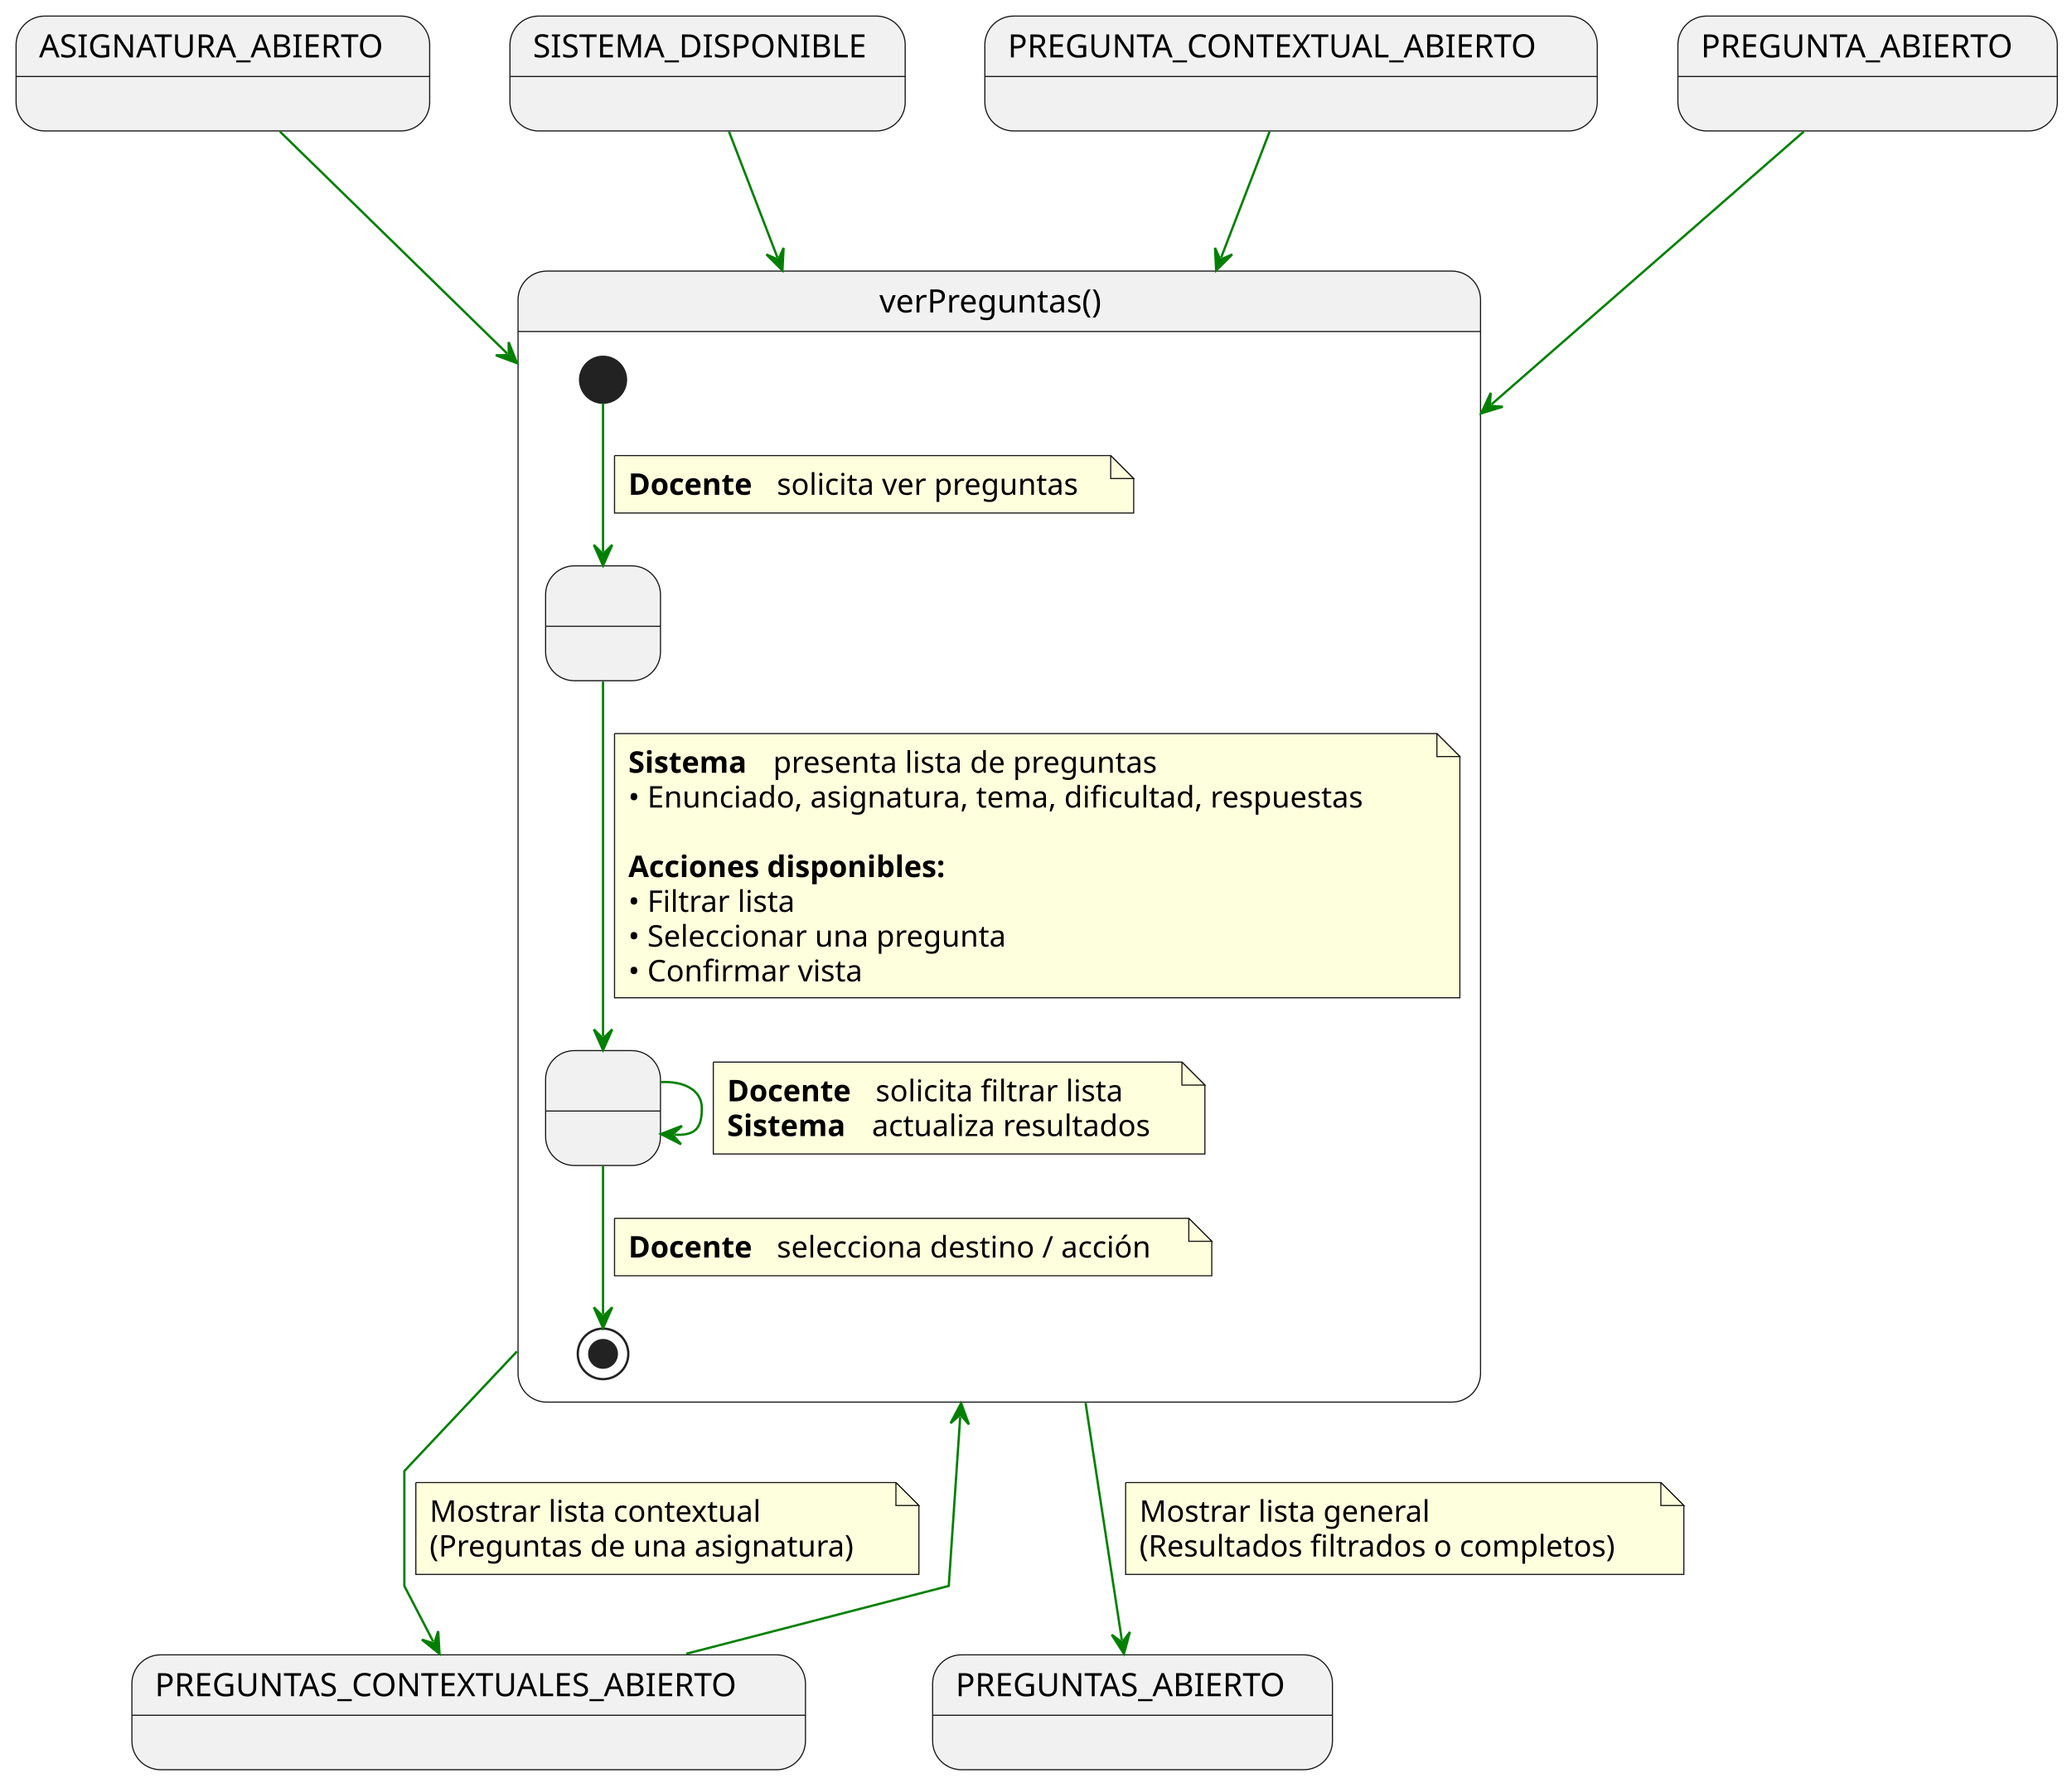
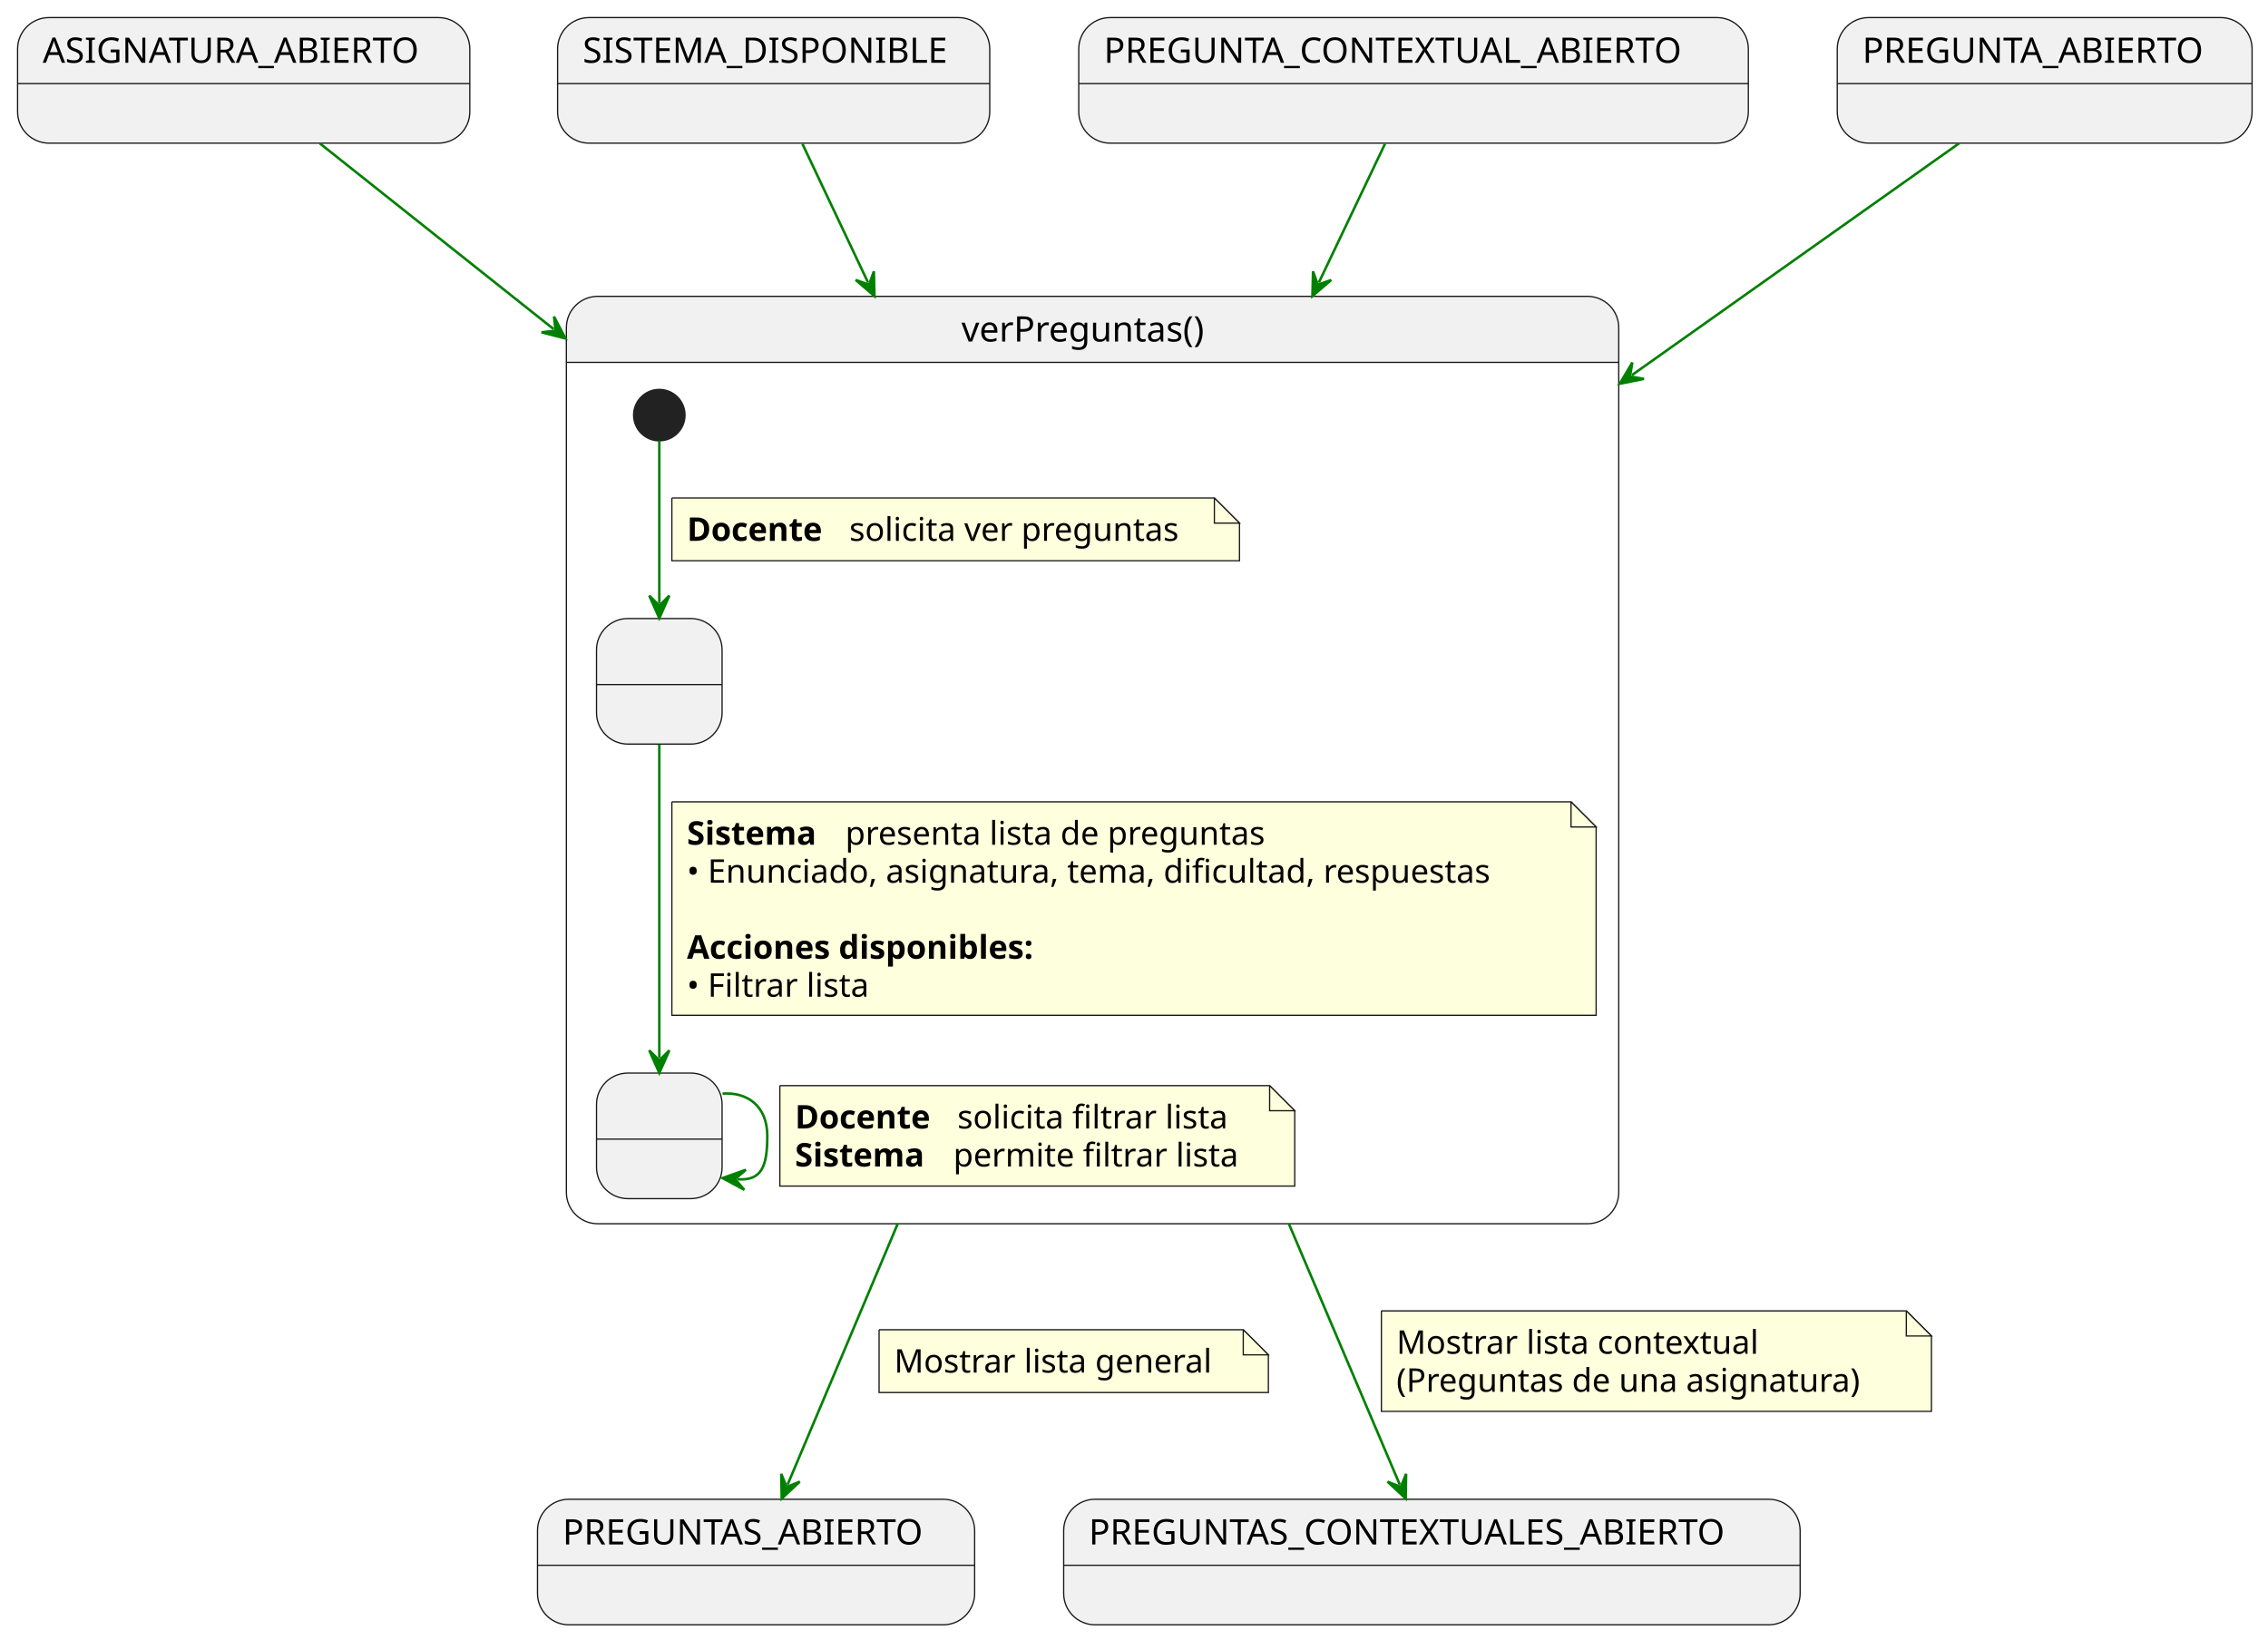
- <svg xmlns="http://www.w3.org/2000/svg" contentStyleType="text/css" data-diagram-type="STATE" height="776px" preserveAspectRatio="none" style="width:902px;height:776px;background:#FFFFFF;" version="1.1" viewBox="0 0 902 776" width="902px" zoomAndPan="magnify">
+ <svg xmlns="http://www.w3.org/2000/svg" contentStyleType="text/css" data-diagram-type="STATE" height="653px" preserveAspectRatio="none" style="width:903px;height:653px;background:#FFFFFF;" version="1.1" viewBox="0 0 903 653" width="903px" zoomAndPan="magnify">
  <defs />
  <g>
    <g id="ASIGNATURA_ABIERTO">
      <rect fill="#F1F1F1" height="50" rx="12.5" ry="12.5" style="stroke:#181818;stroke-width:0.5;" width="180.05" x="7" y="7" />
      <line style="stroke:#181818;stroke-width:0.5;" x1="7" x2="187.05" y1="33.297" y2="33.297" />
      <text fill="#000000" font-family="sans-serif" font-size="14" lengthAdjust="spacing" textLength="160.05" x="17" y="24.995">ASIGNATURA_ABIERTO</text>
    </g>
    <g id="SISTEMA_DISPONIBLE">
-       <rect fill="#F1F1F1" height="50" rx="12.5" ry="12.5" style="stroke:#181818;stroke-width:0.5;" width="172.065" x="221.99" y="7" />
-       <line style="stroke:#181818;stroke-width:0.5;" x1="221.99" x2="394.055" y1="33.297" y2="33.297" />
-       <text fill="#000000" font-family="sans-serif" font-size="14" lengthAdjust="spacing" textLength="152.065" x="231.99" y="24.995">SISTEMA_DISPONIBLE</text>
+       <rect fill="#F1F1F1" height="50" rx="12.5" ry="12.5" style="stroke:#181818;stroke-width:0.5;" width="172.065" x="222" y="7" />
+       <line style="stroke:#181818;stroke-width:0.5;" x1="222" x2="394.065" y1="33.297" y2="33.297" />
+       <text fill="#000000" font-family="sans-serif" font-size="14" lengthAdjust="spacing" textLength="152.065" x="232" y="24.995">SISTEMA_DISPONIBLE</text>
    </g>
    <g id="PREGUNTA_CONTEXTUAL_ABIERTO">
-       <rect fill="#F1F1F1" height="50" rx="12.5" ry="12.5" style="stroke:#181818;stroke-width:0.5;" width="266.6" x="428.73" y="7" />
-       <line style="stroke:#181818;stroke-width:0.5;" x1="428.73" x2="695.33" y1="33.297" y2="33.297" />
-       <text fill="#000000" font-family="sans-serif" font-size="14" lengthAdjust="spacing" textLength="246.6" x="438.73" y="24.995">PREGUNTA_CONTEXTUAL_ABIERTO</text>
+       <rect fill="#F1F1F1" height="50" rx="12.5" ry="12.5" style="stroke:#181818;stroke-width:0.5;" width="266.6" x="429.5" y="7" />
+       <line style="stroke:#181818;stroke-width:0.5;" x1="429.5" x2="696.1" y1="33.297" y2="33.297" />
+       <text fill="#000000" font-family="sans-serif" font-size="14" lengthAdjust="spacing" textLength="246.6" x="439.5" y="24.995">PREGUNTA_CONTEXTUAL_ABIERTO</text>
    </g>
    <g id="PREGUNTA_ABIERTO">
-       <rect fill="#F1F1F1" height="50" rx="12.5" ry="12.5" style="stroke:#181818;stroke-width:0.5;" width="165.168" x="730.44" y="7" />
-       <line style="stroke:#181818;stroke-width:0.5;" x1="730.44" x2="895.608" y1="33.297" y2="33.297" />
-       <text fill="#000000" font-family="sans-serif" font-size="14" lengthAdjust="spacing" textLength="145.168" x="740.44" y="24.995">PREGUNTA_ABIERTO</text>
+       <rect fill="#F1F1F1" height="50" rx="12.5" ry="12.5" style="stroke:#181818;stroke-width:0.5;" width="165.168" x="731.5" y="7" />
+       <line style="stroke:#181818;stroke-width:0.5;" x1="731.5" x2="896.668" y1="33.297" y2="33.297" />
+       <text fill="#000000" font-family="sans-serif" font-size="14" lengthAdjust="spacing" textLength="145.168" x="741.5" y="24.995">PREGUNTA_ABIERTO</text>
    </g>
    <g id="PREGUNTAS_ABIERTO">
-       <rect fill="#F1F1F1" height="50" rx="12.5" ry="12.5" style="stroke:#181818;stroke-width:0.5;" width="174.055" x="406" y="720.3" />
-       <line style="stroke:#181818;stroke-width:0.5;" x1="406" x2="580.055" y1="746.597" y2="746.597" />
-       <text fill="#000000" font-family="sans-serif" font-size="14" lengthAdjust="spacing" textLength="154.055" x="416" y="738.295">PREGUNTAS_ABIERTO</text>
+       <rect fill="#F1F1F1" height="50" rx="12.5" ry="12.5" style="stroke:#181818;stroke-width:0.5;" width="174.055" x="214" y="597" />
+       <line style="stroke:#181818;stroke-width:0.5;" x1="214" x2="388.055" y1="623.297" y2="623.297" />
+       <text fill="#000000" font-family="sans-serif" font-size="14" lengthAdjust="spacing" textLength="154.055" x="224" y="614.995">PREGUNTAS_ABIERTO</text>
    </g>
    <g id="PREGUNTAS_CONTEXTUALES_ABIERTO">
-       <rect fill="#F1F1F1" height="50" rx="12.5" ry="12.5" style="stroke:#181818;stroke-width:0.5;" width="293.219" x="57.42" y="720.3" />
-       <line style="stroke:#181818;stroke-width:0.5;" x1="57.42" x2="350.639" y1="746.597" y2="746.597" />
-       <text fill="#000000" font-family="sans-serif" font-size="14" lengthAdjust="spacing" textLength="273.219" x="67.42" y="738.295">PREGUNTAS_CONTEXTUALES_ABIERTO</text>
+       <rect fill="#F1F1F1" height="50" rx="12.5" ry="12.5" style="stroke:#181818;stroke-width:0.5;" width="293.219" x="423.5" y="597" />
+       <line style="stroke:#181818;stroke-width:0.5;" x1="423.5" x2="716.719" y1="623.297" y2="623.297" />
+       <text fill="#000000" font-family="sans-serif" font-size="14" lengthAdjust="spacing" textLength="273.219" x="433.5" y="614.995">PREGUNTAS_CONTEXTUALES_ABIERTO</text>
    </g>
-     <path d="M238.02,118 L632.02,118 A12.5,12.5 0 0 1 644.52,130.5 L644.52,144.297 L225.52,144.297 L225.52,130.5 A12.5,12.5 0 0 1 238.02,118" fill="#F1F1F1" />
-     <rect fill="none" height="492.297" rx="12.5" ry="12.5" style="stroke:#181818;stroke-width:0.5;" width="419" x="225.52" y="118" />
-     <line style="stroke:#181818;stroke-width:0.5;" x1="225.52" x2="644.52" y1="144.297" y2="144.297" />
-     <text fill="#000000" font-family="sans-serif" font-size="14" lengthAdjust="spacing" textLength="104.385" x="382.828" y="135.995">verPreguntas()</text>
+     <path d="M238,118 L632,118 A12.5,12.5 0 0 1 644.5,130.5 L644.5,144.297 L225.5,144.297 L225.5,130.5 A12.5,12.5 0 0 1 238,118" fill="#F1F1F1" />
+     <rect fill="none" height="369.297" rx="12.5" ry="12.5" style="stroke:#181818;stroke-width:0.5;" width="419" x="225.5" y="118" />
+     <line style="stroke:#181818;stroke-width:0.5;" x1="225.5" x2="644.5" y1="144.297" y2="144.297" />
+     <text fill="#000000" font-family="sans-serif" font-size="14" lengthAdjust="spacing" textLength="104.385" x="382.808" y="135.995">verPreguntas()</text>
    <g id="verPreguntas.MostrandoPreguntas">
-       <rect fill="#F1F1F1" height="50" rx="12.5" ry="12.5" style="stroke:#181818;stroke-width:0.5;" width="50" x="237.52" y="246.297" />
-       <line style="stroke:#181818;stroke-width:0.5;" x1="237.52" x2="287.52" y1="272.594" y2="272.594" />
-       <text fill="#000000" font-family="sans-serif" font-size="14" lengthAdjust="spacing" textLength="4.45" x="260.295" y="264.292"> </text>
+       <rect fill="#F1F1F1" height="50" rx="12.5" ry="12.5" style="stroke:#181818;stroke-width:0.5;" width="50" x="237.5" y="246.297" />
+       <line style="stroke:#181818;stroke-width:0.5;" x1="237.5" x2="287.5" y1="272.594" y2="272.594" />
+       <text fill="#000000" font-family="sans-serif" font-size="14" lengthAdjust="spacing" textLength="4.45" x="260.275" y="264.292"> </text>
    </g>
    <g id="verPreguntas.FiltrandoPreguntas">
-       <rect fill="#F1F1F1" height="50" rx="12.5" ry="12.5" style="stroke:#181818;stroke-width:0.5;" width="50" x="237.52" y="457.297" />
-       <line style="stroke:#181818;stroke-width:0.5;" x1="237.52" x2="287.52" y1="483.594" y2="483.594" />
-       <text fill="#000000" font-family="sans-serif" font-size="14" lengthAdjust="spacing" textLength="4.45" x="260.295" y="475.292"> </text>
+       <rect fill="#F1F1F1" height="50" rx="12.5" ry="12.5" style="stroke:#181818;stroke-width:0.5;" width="50" x="237.5" y="427.297" />
+       <line style="stroke:#181818;stroke-width:0.5;" x1="237.5" x2="287.5" y1="453.594" y2="453.594" />
+       <text fill="#000000" font-family="sans-serif" font-size="14" lengthAdjust="spacing" textLength="4.45" x="260.275" y="445.292"> </text>
    </g>
-     <ellipse cx="262.52" cy="165.297" fill="#222222" rx="10" ry="10" style="stroke:#222222;stroke-width:1;" />
-     <ellipse cx="262.52" cy="589.297" fill="none" rx="11" ry="11" style="stroke:#222222;stroke-width:1;" />
-     <ellipse cx="262.52" cy="589.297" fill="#222222" rx="6" ry="6" style="stroke:#222222;stroke-width:1;" />
-     <g class="link" data-entity-1=".start.verPreguntas" data-entity-2="MostrandoPreguntas" data-source-line="23" data-uid="lnk8" id="link_.start.verPreguntas_MostrandoPreguntas">
-       <path d="M262.52,175.527 C262.52,191.237 262.52,217.657 262.52,240.167" fill="none" id="*start*verPreguntas-to-MostrandoPreguntas" style="stroke:#008000;stroke-width:1;" />
-       <polygon fill="#008000" points="262.52,246.167,266.52,237.167,262.52,241.167,258.52,237.167,262.52,246.167" style="stroke:#008000;stroke-width:1;" />
-       <path d="M267.52,198.297 L267.52,223.297 L493.52,223.297 L493.52,208.297 L483.52,198.297 L267.52,198.297" fill="#FEFFDD" style="stroke:#181818;stroke-width:0.5;" />
-       <path d="M483.52,198.297 L483.52,208.297 L493.52,208.297 L483.52,198.297" fill="#FEFFDD" style="stroke:#181818;stroke-width:0.5;" />
-       <text fill="#000000" font-family="sans-serif" font-size="13" font-weight="bold" lengthAdjust="spacing" textLength="60.531" x="273.52" y="215.364">Docente</text>
-       <text fill="#000000" font-family="sans-serif" font-size="13" lengthAdjust="spacing" textLength="141.235" x="338.184" y="215.364">solicita ver preguntas</text>
+     <ellipse cx="262.5" cy="165.297" fill="#222222" rx="10" ry="10" style="stroke:#222222;stroke-width:1;" />
+     <g class="link" data-entity-1=".start.verPreguntas" data-entity-2="MostrandoPreguntas" data-source-line="22" data-uid="lnk7" id="link_.start.verPreguntas_MostrandoPreguntas">
+       <path d="M262.5,175.527 C262.5,191.237 262.5,217.657 262.5,240.167" fill="none" id="*start*verPreguntas-to-MostrandoPreguntas" style="stroke:#008000;stroke-width:1;" />
+       <polygon fill="#008000" points="262.5,246.167,266.5,237.167,262.5,241.167,258.5,237.167,262.5,246.167" style="stroke:#008000;stroke-width:1;" />
+       <path d="M267.5,198.297 L267.5,223.297 L493.5,223.297 L493.5,208.297 L483.5,198.297 L267.5,198.297" fill="#FEFFDD" style="stroke:#181818;stroke-width:0.5;" />
+       <path d="M483.5,198.297 L483.5,208.297 L493.5,208.297 L483.5,198.297" fill="#FEFFDD" style="stroke:#181818;stroke-width:0.5;" />
+       <text fill="#000000" font-family="sans-serif" font-size="13" font-weight="bold" lengthAdjust="spacing" textLength="60.531" x="273.5" y="215.364">Docente</text>
+       <text fill="#000000" font-family="sans-serif" font-size="13" lengthAdjust="spacing" textLength="141.235" x="338.164" y="215.364">solicita ver preguntas</text>
    </g>
-     <g class="link" data-entity-1="MostrandoPreguntas" data-entity-2="FiltrandoPreguntas" data-source-line="28" data-uid="lnk9" id="link_MostrandoPreguntas_FiltrandoPreguntas">
-       <path d="M262.52,296.677 C262.52,336.957 262.52,410.897 262.52,451.067" fill="none" id="MostrandoPreguntas-to-FiltrandoPreguntas" style="stroke:#008000;stroke-width:1;" />
-       <polygon fill="#008000" points="262.52,457.067,266.52,448.067,262.52,452.067,258.52,448.067,262.52,457.067" style="stroke:#008000;stroke-width:1;" />
-       <path d="M267.52,319.297 L267.52,434.297 L635.52,434.297 L635.52,329.297 L625.52,319.297 L267.52,319.297" fill="#FEFFDD" style="stroke:#181818;stroke-width:0.5;" />
-       <path d="M625.52,319.297 L625.52,329.297 L635.52,329.297 L625.52,319.297" fill="#FEFFDD" style="stroke:#181818;stroke-width:0.5;" />
-       <text fill="#000000" font-family="sans-serif" font-size="13" font-weight="bold" lengthAdjust="spacing" textLength="58.906" x="273.52" y="336.364">Sistema</text>
-       <text fill="#000000" font-family="sans-serif" font-size="13" lengthAdjust="spacing" textLength="179.537" x="336.559" y="336.364">presenta lista de preguntas</text>
-       <text fill="#000000" font-family="sans-serif" font-size="13" lengthAdjust="spacing" textLength="347.483" x="273.52" y="351.497">• Enunciado, asignatura, tema, dificultad, respuestas</text>
-       <text fill="#000000" font-family="sans-serif" font-size="13" lengthAdjust="spacing" textLength="4.132" x="273.52" y="366.629"> </text>
-       <text fill="#000000" font-family="sans-serif" font-size="13" font-weight="bold" lengthAdjust="spacing" textLength="158.158" x="273.52" y="381.762">Acciones disponibles:</text>
-       <text fill="#000000" font-family="sans-serif" font-size="13" lengthAdjust="spacing" textLength="81.447" x="273.52" y="396.895">• Filtrar lista</text>
-       <text fill="#000000" font-family="sans-serif" font-size="13" lengthAdjust="spacing" textLength="179.169" x="273.52" y="412.028">• Seleccionar una pregunta</text>
-       <text fill="#000000" font-family="sans-serif" font-size="13" lengthAdjust="spacing" textLength="111.852" x="273.52" y="427.161">• Confirmar vista</text>
+     <g class="link" data-entity-1="MostrandoPreguntas" data-entity-2="FiltrandoPreguntas" data-source-line="27" data-uid="lnk8" id="link_MostrandoPreguntas_FiltrandoPreguntas">
+       <path d="M262.5,296.437 C262.5,330.697 262.5,387.047 262.5,421.257" fill="none" id="MostrandoPreguntas-to-FiltrandoPreguntas" style="stroke:#008000;stroke-width:1;" />
+       <polygon fill="#008000" points="262.5,427.257,266.5,418.257,262.5,422.257,258.5,418.257,262.5,427.257" style="stroke:#008000;stroke-width:1;" />
+       <path d="M267.5,319.297 L267.5,404.297 L635.5,404.297 L635.5,329.297 L625.5,319.297 L267.5,319.297" fill="#FEFFDD" style="stroke:#181818;stroke-width:0.5;" />
+       <path d="M625.5,319.297 L625.5,329.297 L635.5,329.297 L625.5,319.297" fill="#FEFFDD" style="stroke:#181818;stroke-width:0.5;" />
+       <text fill="#000000" font-family="sans-serif" font-size="13" font-weight="bold" lengthAdjust="spacing" textLength="58.906" x="273.5" y="336.364">Sistema</text>
+       <text fill="#000000" font-family="sans-serif" font-size="13" lengthAdjust="spacing" textLength="179.537" x="336.539" y="336.364">presenta lista de preguntas</text>
+       <text fill="#000000" font-family="sans-serif" font-size="13" lengthAdjust="spacing" textLength="347.483" x="273.5" y="351.497">• Enunciado, asignatura, tema, dificultad, respuestas</text>
+       <text fill="#000000" font-family="sans-serif" font-size="13" lengthAdjust="spacing" textLength="4.132" x="273.5" y="366.629"> </text>
+       <text fill="#000000" font-family="sans-serif" font-size="13" font-weight="bold" lengthAdjust="spacing" textLength="158.158" x="273.5" y="381.762">Acciones disponibles:</text>
+       <text fill="#000000" font-family="sans-serif" font-size="13" lengthAdjust="spacing" textLength="81.447" x="273.5" y="396.895">• Filtrar lista</text>
    </g>
-     <g class="link" data-entity-1="FiltrandoPreguntas" data-entity-2="FiltrandoPreguntas" data-source-line="39" data-uid="lnk10" id="link_FiltrandoPreguntas_FiltrandoPreguntas">
-       <path d="M287.7,470.997 C297.43,470.497 305.52,474.257 305.52,482.297 C305.52,490.337 303.422,494.405 293.692,493.905" fill="none" id="FiltrandoPreguntas-to-FiltrandoPreguntas" style="stroke:#008000;stroke-width:1;" />
-       <polygon fill="#008000" points="287.7,493.597,296.483,498.053,292.693,493.853,296.893,490.064,287.7,493.597" style="stroke:#008000;stroke-width:1;" />
-       <path d="M310.52,462.297 L310.52,502.297 L524.52,502.297 L524.52,472.297 L514.52,462.297 L310.52,462.297" fill="#FEFFDD" style="stroke:#181818;stroke-width:0.5;" />
-       <path d="M514.52,462.297 L514.52,472.297 L524.52,472.297 L514.52,462.297" fill="#FEFFDD" style="stroke:#181818;stroke-width:0.5;" />
-       <text fill="#000000" font-family="sans-serif" font-size="13" font-weight="bold" lengthAdjust="spacing" textLength="60.531" x="316.52" y="479.364">Docente</text>
-       <text fill="#000000" font-family="sans-serif" font-size="13" lengthAdjust="spacing" textLength="116.651" x="381.184" y="479.364">solicita filtrar lista</text>
-       <text fill="#000000" font-family="sans-serif" font-size="13" font-weight="bold" lengthAdjust="spacing" textLength="58.906" x="316.52" y="494.497">Sistema</text>
-       <text fill="#000000" font-family="sans-serif" font-size="13" lengthAdjust="spacing" textLength="130.571" x="379.559" y="494.497">actualiza resultados</text>
-     </g>
-     <g class="link" data-entity-1="FiltrandoPreguntas" data-entity-2=".end.verPreguntas" data-source-line="45" data-uid="lnk12" id="link_FiltrandoPreguntas_.end.verPreguntas">
-       <path d="M262.52,507.647 C262.52,529.947 262.52,555.857 262.52,572.037" fill="none" id="FiltrandoPreguntas-to-*end*verPreguntas" style="stroke:#008000;stroke-width:1;" />
-       <polygon fill="#008000" points="262.52,578.037,266.52,569.037,262.52,573.037,258.52,569.037,262.52,578.037" style="stroke:#008000;stroke-width:1;" />
-       <path d="M267.52,530.297 L267.52,555.297 L527.52,555.297 L527.52,540.297 L517.52,530.297 L267.52,530.297" fill="#FEFFDD" style="stroke:#181818;stroke-width:0.5;" />
-       <path d="M517.52,530.297 L517.52,540.297 L527.52,540.297 L517.52,530.297" fill="#FEFFDD" style="stroke:#181818;stroke-width:0.5;" />
-       <text fill="#000000" font-family="sans-serif" font-size="13" font-weight="bold" lengthAdjust="spacing" textLength="60.531" x="273.52" y="547.364">Docente</text>
-       <text fill="#000000" font-family="sans-serif" font-size="13" lengthAdjust="spacing" textLength="175.214" x="338.184" y="547.364">selecciona destino / acción</text>
+     <g class="link" data-entity-1="FiltrandoPreguntas" data-entity-2="FiltrandoPreguntas" data-source-line="36" data-uid="lnk9" id="link_FiltrandoPreguntas_FiltrandoPreguntas">
+       <path d="M287.68,435.487 C297.41,434.737 305.5,440.347 305.5,452.297 C305.5,464.247 303.392,470.318 293.662,469.568" fill="none" id="FiltrandoPreguntas-to-FiltrandoPreguntas" style="stroke:#008000;stroke-width:1;" />
+       <polygon fill="#008000" points="287.68,469.107,296.346,473.787,292.665,469.491,296.961,465.81,287.68,469.107" style="stroke:#008000;stroke-width:1;" />
+       <path d="M310.5,432.297 L310.5,472.297 L515.5,472.297 L515.5,442.297 L505.5,432.297 L310.5,432.297" fill="#FEFFDD" style="stroke:#181818;stroke-width:0.5;" />
+       <path d="M505.5,432.297 L505.5,442.297 L515.5,442.297 L505.5,432.297" fill="#FEFFDD" style="stroke:#181818;stroke-width:0.5;" />
+       <text fill="#000000" font-family="sans-serif" font-size="13" font-weight="bold" lengthAdjust="spacing" textLength="60.531" x="316.5" y="449.364">Docente</text>
+       <text fill="#000000" font-family="sans-serif" font-size="13" lengthAdjust="spacing" textLength="116.651" x="381.164" y="449.364">solicita filtrar lista</text>
+       <text fill="#000000" font-family="sans-serif" font-size="13" font-weight="bold" lengthAdjust="spacing" textLength="58.906" x="316.5" y="464.497">Sistema</text>
+       <text fill="#000000" font-family="sans-serif" font-size="13" lengthAdjust="spacing" textLength="121.843" x="379.539" y="464.497">permite filtrar lista</text>
    </g>
    <g class="link" data-entity-1="ASIGNATURA_ABIERTO" data-entity-2="verPreguntas" data-source-line="12" data-uid="lnk2" id="link_ASIGNATURA_ABIERTO_verPreguntas">
-       <path d="M121.88,57.28 C145.51,80.36 179.238,113.308 220.778,153.878" fill="none" id="ASIGNATURA_ABIERTO-to-verPreguntas" style="stroke:#008000;stroke-width:1;" />
-       <polygon fill="#008000" points="225.07,158.07,221.426,148.92,221.493,154.577,215.837,154.643,225.07,158.07" style="stroke:#008000;stroke-width:1;" />
+       <path d="M127.29,57.06 C151.11,75.99 181.922,100.458 220.442,131.058" fill="none" id="ASIGNATURA_ABIERTO-to-verPreguntas" style="stroke:#008000;stroke-width:1;" />
+       <polygon fill="#008000" points="225.14,134.79,220.581,126.06,221.225,131.68,215.605,132.324,225.14,134.79" style="stroke:#008000;stroke-width:1;" />
    </g>
    <g class="link" data-entity-1="SISTEMA_DISPONIBLE" data-entity-2="verPreguntas" data-source-line="13" data-uid="lnk3" id="link_SISTEMA_DISPONIBLE_verPreguntas">
-       <path d="M317.36,57.28 C323.18,72.39 329.156,87.94 338.456,112.12" fill="none" id="SISTEMA_DISPONIBLE-to-verPreguntas" style="stroke:#008000;stroke-width:1;" />
-       <polygon fill="#008000" points="340.61,117.72,341.113,107.884,338.815,113.053,333.646,110.756,340.61,117.72" style="stroke:#008000;stroke-width:1;" />
+       <path d="M319.49,57.3 C326.76,72.66 334.324,88.656 345.594,112.476" fill="none" id="SISTEMA_DISPONIBLE-to-verPreguntas" style="stroke:#008000;stroke-width:1;" />
+       <polygon fill="#008000" points="348.16,117.9,347.927,108.054,346.022,113.38,340.695,111.475,348.16,117.9" style="stroke:#008000;stroke-width:1;" />
    </g>
    <g class="link" data-entity-1="PREGUNTA_CONTEXTUAL_ABIERTO" data-entity-2="verPreguntas" data-source-line="14" data-uid="lnk4" id="link_PREGUNTA_CONTEXTUAL_ABIERTO_verPreguntas">
-       <path d="M552.69,57.28 C546.87,72.39 540.896,87.941 531.586,112.121" fill="none" id="PREGUNTA_CONTEXTUAL_ABIERTO-to-verPreguntas" style="stroke:#008000;stroke-width:1;" />
-       <polygon fill="#008000" points="529.43,117.72,536.397,110.758,531.227,113.054,528.931,107.884,529.43,117.72" style="stroke:#008000;stroke-width:1;" />
+       <path d="M551.42,57.3 C544.09,72.66 536.461,88.663 525.111,112.484" fill="none" id="PREGUNTA_CONTEXTUAL_ABIERTO-to-verPreguntas" style="stroke:#008000;stroke-width:1;" />
+       <polygon fill="#008000" points="522.53,117.9,530.012,111.496,524.681,113.386,522.79,108.055,522.53,117.9" style="stroke:#008000;stroke-width:1;" />
    </g>
    <g class="link" data-entity-1="PREGUNTA_ABIERTO" data-entity-2="verPreguntas" data-source-line="15" data-uid="lnk5" id="link_PREGUNTA_ABIERTO_verPreguntas">
-       <path d="M785.23,57.28 C754.11,84.46 705.209,127.173 649.319,175.983" fill="none" id="PREGUNTA_ABIERTO-to-verPreguntas" style="stroke:#008000;stroke-width:1;" />
-       <polygon fill="#008000" points="644.8,179.93,654.21,177.023,648.566,176.641,648.948,170.997,644.8,179.93" style="stroke:#008000;stroke-width:1;" />
+       <path d="M780.03,57.06 C748.15,79.65 702.476,112.011 649.786,149.341" fill="none" id="PREGUNTA_ABIERTO-to-verPreguntas" style="stroke:#008000;stroke-width:1;" />
+       <polygon fill="#008000" points="644.89,152.81,654.546,150.871,648.97,149.919,649.921,144.343,644.89,152.81" style="stroke:#008000;stroke-width:1;" />
    </g>
-     <g class="link" data-entity-1="PREGUNTAS_CONTEXTUALES_ABIERTO" data-entity-2="verPreguntas" data-source-line="16" data-uid="lnk6" id="link_PREGUNTAS_CONTEXTUALES_ABIERTO_verPreguntas">
-       <path d="M298.74,719.83 C354.04,705.54 413.02,690.3 413.02,690.3 C413.02,690.3 414.904,662.516 418.005,616.746" fill="none" id="PREGUNTAS_CONTEXTUALES_ABIERTO-to-verPreguntas" style="stroke:#008000;stroke-width:1;" />
-       <polygon fill="#008000" points="418.41,610.76,413.811,619.469,418.072,615.749,421.793,620.01,418.41,610.76" style="stroke:#008000;stroke-width:1;" />
+     <g class="link" data-entity-1="verPreguntas" data-entity-2="PREGUNTAS_ABIERTO" data-source-line="45" data-uid="lnk10" id="link_verPreguntas_PREGUNTAS_ABIERTO">
+       <path d="M357.44,487.27 C339.03,530.88 324.054,566.383 313.574,591.202" fill="none" id="verPreguntas-to-PREGUNTAS_ABIERTO" style="stroke:#008000;stroke-width:1;" />
+       <polygon fill="#008000" points="311.24,596.73,318.426,589.995,313.185,592.124,311.056,586.883,311.24,596.73" style="stroke:#008000;stroke-width:1;" />
+       <path d="M350,529.5 L350,554.5 L505,554.5 L505,539.5 L495,529.5 L350,529.5" fill="#FEFFDD" style="stroke:#181818;stroke-width:0.5;" />
+       <path d="M495,529.5 L495,539.5 L505,539.5 L495,529.5" fill="#FEFFDD" style="stroke:#181818;stroke-width:0.5;" />
+       <text fill="#000000" font-family="sans-serif" font-size="13" lengthAdjust="spacing" textLength="134.431" x="356" y="546.567">Mostrar lista general</text>
    </g>
-     <g class="link" data-entity-1="verPreguntas" data-entity-2="PREGUNTAS_CONTEXTUALES_ABIERTO" data-source-line="63" data-uid="lnk14" id="link_verPreguntas_PREGUNTAS_CONTEXTUALES_ABIERTO">
-       <path d="M225.05,588.22 C196.09,618.99 176.02,640.3 176.02,640.3 C176.02,640.3 176.02,690.3 176.02,690.3 C176.02,690.3 181.168,700.213 188.578,714.504" fill="none" id="verPreguntas-to-PREGUNTAS_CONTEXTUALES_ABIERTO" style="stroke:#008000;stroke-width:1;" />
-       <polygon fill="#008000" points="191.34,719.83,190.748,709.999,189.038,715.391,183.646,713.682,191.34,719.83" style="stroke:#008000;stroke-width:1;" />
-       <path d="M181.02,645.3 L181.02,685.3 L400.02,685.3 L400.02,655.3 L390.02,645.3 L181.02,645.3" fill="#FEFFDD" style="stroke:#181818;stroke-width:0.5;" />
-       <path d="M390.02,645.3 L390.02,655.3 L400.02,655.3 L390.02,645.3" fill="#FEFFDD" style="stroke:#181818;stroke-width:0.5;" />
-       <text fill="#000000" font-family="sans-serif" font-size="13" lengthAdjust="spacing" textLength="154.064" x="187.02" y="662.367">Mostrar lista contextual</text>
-       <text fill="#000000" font-family="sans-serif" font-size="13" lengthAdjust="spacing" textLength="198.44" x="187.02" y="677.5">(Preguntas de una asignatura)</text>
-     </g>
-     <g class="link" data-entity-1="verPreguntas" data-entity-2="PREGUNTAS_ABIERTO" data-source-line="56" data-uid="lnk13" id="link_verPreguntas_PREGUNTAS_ABIERTO">
-       <path d="M472.58,610.63 C479.41,655.33 484.654,689.549 488.374,713.909" fill="none" id="verPreguntas-to-PREGUNTAS_ABIERTO" style="stroke:#008000;stroke-width:1;" />
-       <polygon fill="#008000" points="489.28,719.84,491.875,710.339,488.525,714.897,483.967,711.547,489.28,719.84" style="stroke:#008000;stroke-width:1;" />
-       <path d="M490.02,645.3 L490.02,685.3 L733.02,685.3 L733.02,655.3 L723.02,645.3 L490.02,645.3" fill="#FEFFDD" style="stroke:#181818;stroke-width:0.5;" />
-       <path d="M723.02,645.3 L723.02,655.3 L733.02,655.3 L723.02,645.3" fill="#FEFFDD" style="stroke:#181818;stroke-width:0.5;" />
-       <text fill="#000000" font-family="sans-serif" font-size="13" lengthAdjust="spacing" textLength="134.431" x="496.02" y="662.367">Mostrar lista general</text>
-       <text fill="#000000" font-family="sans-serif" font-size="13" lengthAdjust="spacing" textLength="222.828" x="496.02" y="677.5">(Resultados filtrados o completos)</text>
+     <g class="link" data-entity-1="verPreguntas" data-entity-2="PREGUNTAS_CONTEXTUALES_ABIERTO" data-source-line="51" data-uid="lnk11" id="link_verPreguntas_PREGUNTAS_CONTEXTUALES_ABIERTO">
+       <path d="M513.14,487.27 C531.68,530.88 546.783,566.388 557.333,591.208" fill="none" id="verPreguntas-to-PREGUNTAS_CONTEXTUALES_ABIERTO" style="stroke:#008000;stroke-width:1;" />
+       <polygon fill="#008000" points="559.68,596.73,559.841,586.883,557.724,592.128,552.478,590.012,559.68,596.73" style="stroke:#008000;stroke-width:1;" />
+       <path d="M550,522 L550,562 L769,562 L769,532 L759,522 L550,522" fill="#FEFFDD" style="stroke:#181818;stroke-width:0.5;" />
+       <path d="M759,522 L759,532 L769,532 L759,522" fill="#FEFFDD" style="stroke:#181818;stroke-width:0.5;" />
+       <text fill="#000000" font-family="sans-serif" font-size="13" lengthAdjust="spacing" textLength="154.064" x="556" y="539.067">Mostrar lista contextual</text>
+       <text fill="#000000" font-family="sans-serif" font-size="13" lengthAdjust="spacing" textLength="198.44" x="556" y="554.2">(Preguntas de una asignatura)</text>
    </g>
  </g>
</svg>
